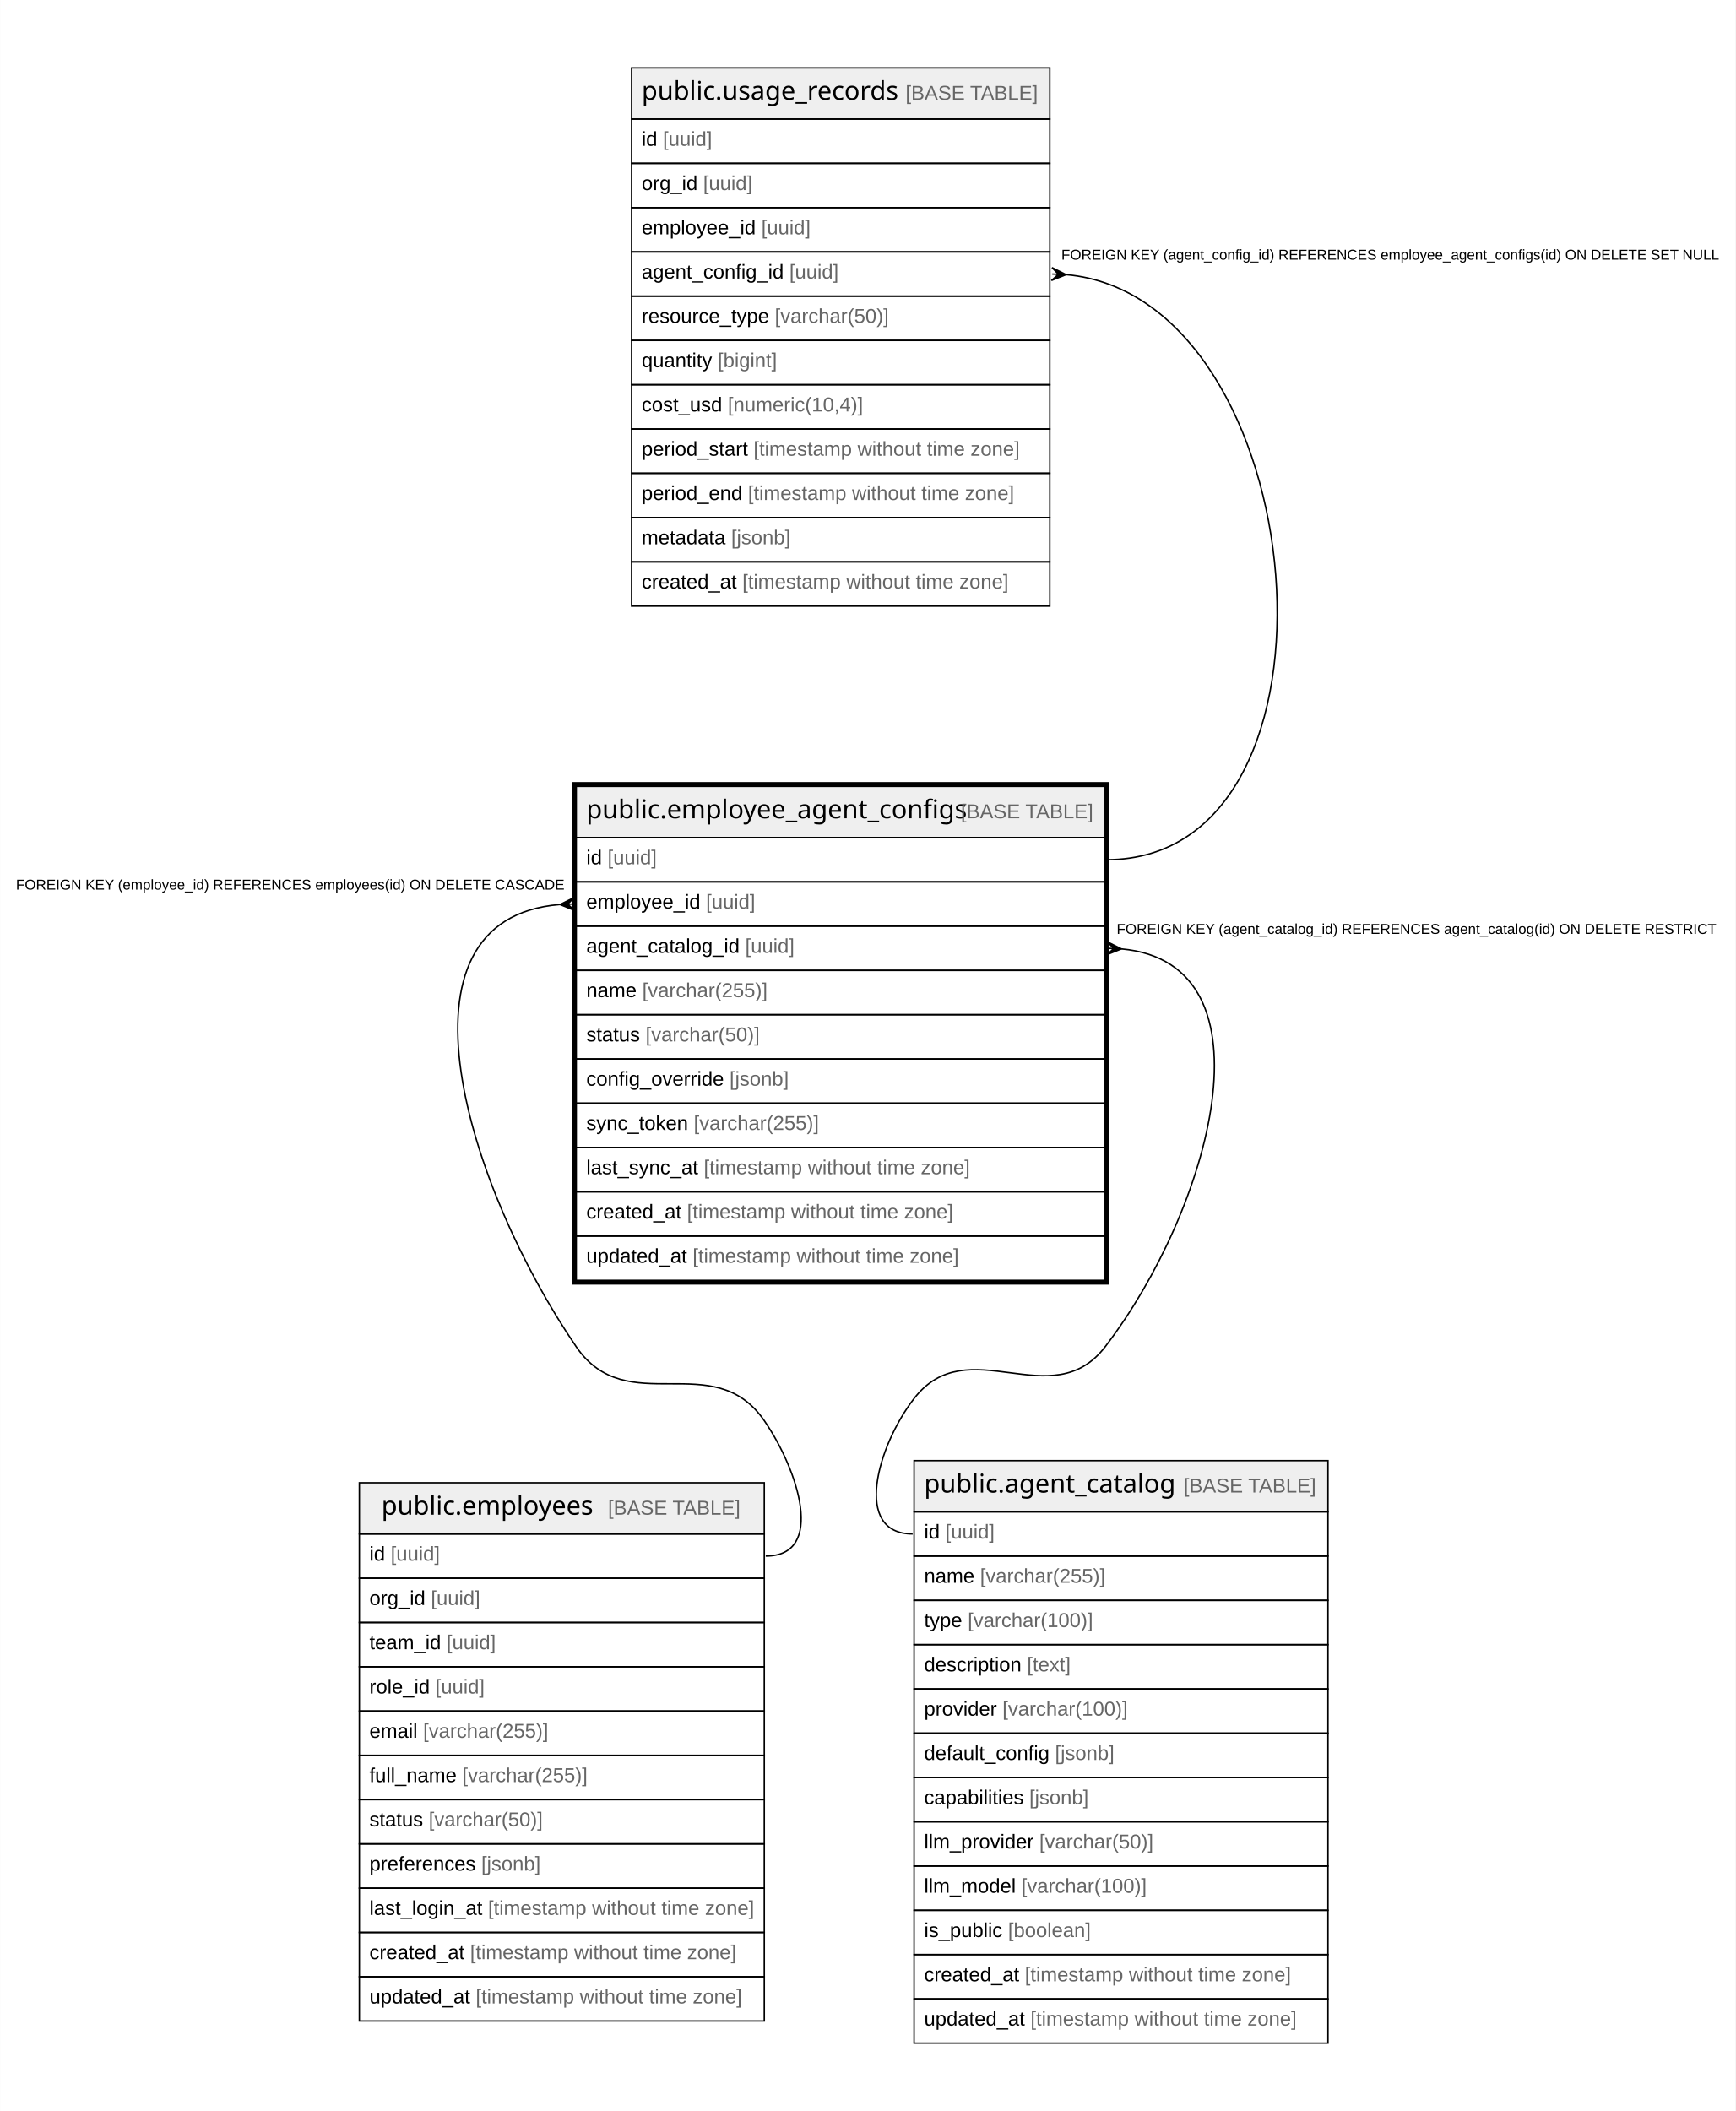
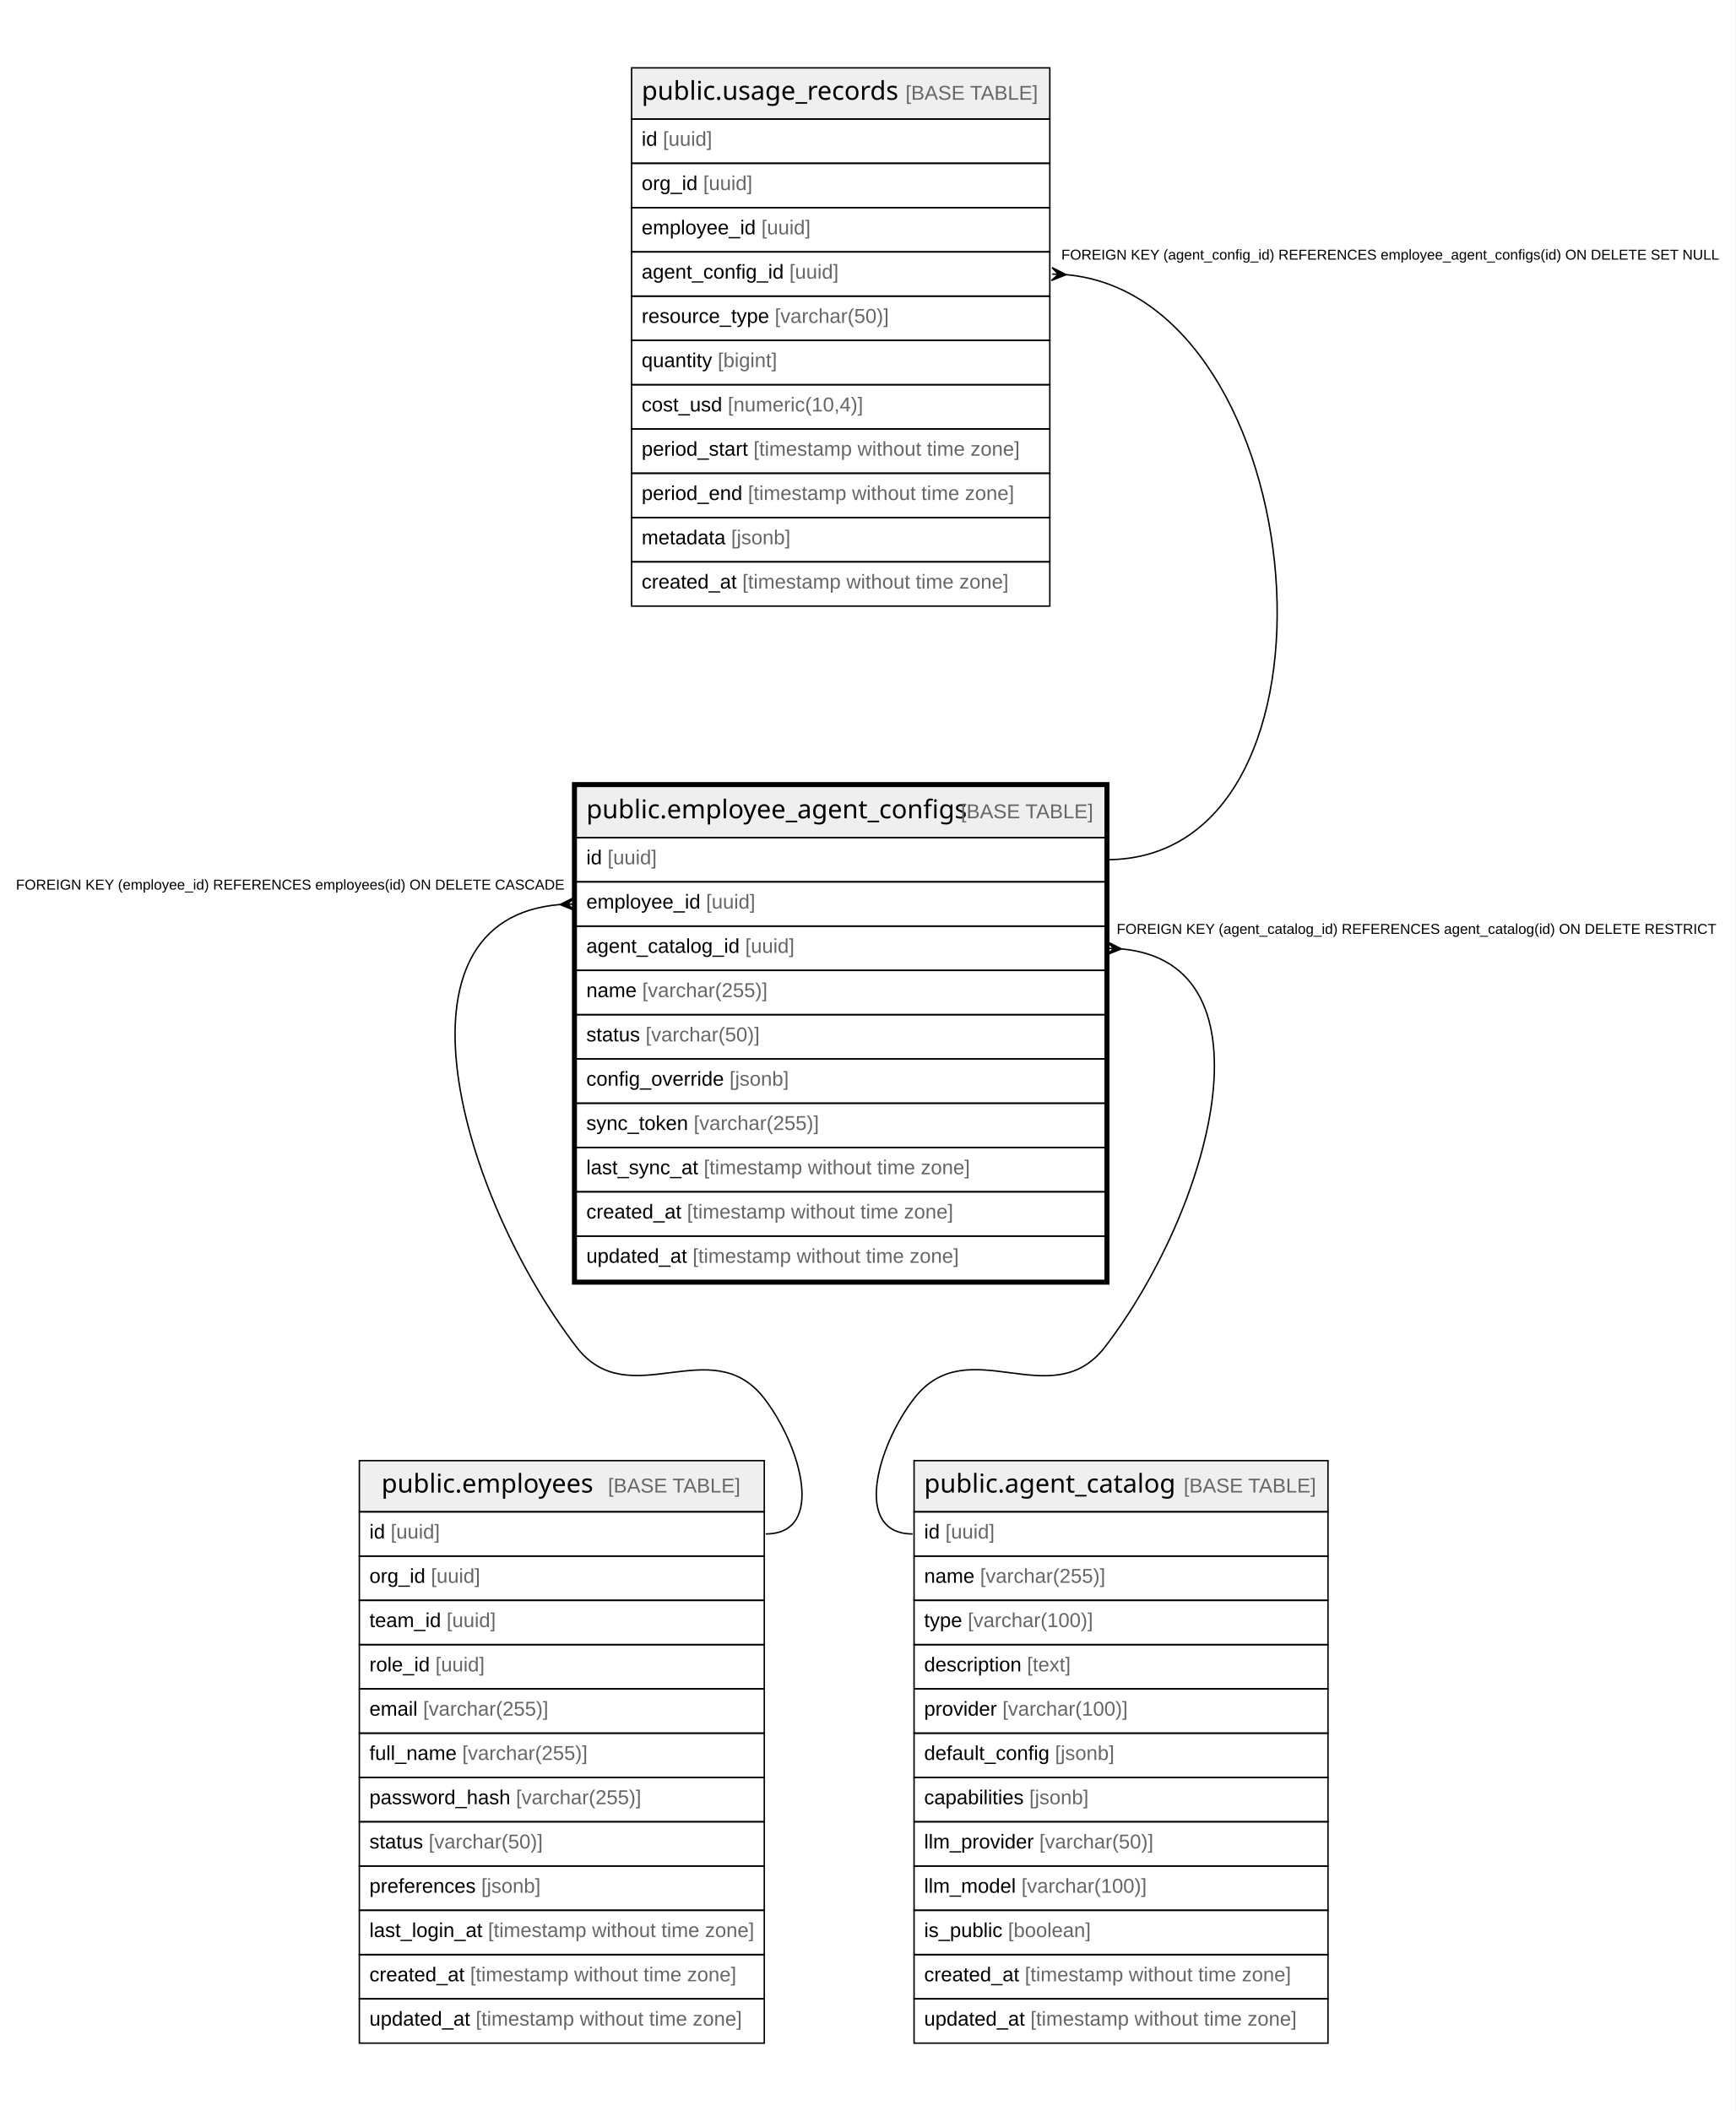
<svg xmlns="http://www.w3.org/2000/svg" width="1207pt" height="1468pt" viewBox="0.00 0.00 1207.16 1468.40">
  <g id="graph0" class="graph" transform="scale(1 1) rotate(0) translate(4 1464.4)">
    <polygon fill="white" stroke="none" points="-4,4 -4,-1464.4 1203.16,-1464.4 1203.16,4 -4,4" />
    <g id="node1" class="node">
      <polygon fill="#efefef" stroke="none" points="396.77,-881.8 396.77,-917.4 764.69,-917.4 764.69,-881.8 396.77,-881.8" />
      <polygon fill="none" stroke="black" points="396.77,-881.8 396.77,-917.4 764.69,-917.4 764.69,-881.8 396.77,-881.8" />
      <text text-anchor="start" x="403.77" y="-895.2" font-family="Arial Bold" font-size="18.00">public.employee_agent_configs</text>
      <text text-anchor="start" x="633.2" y="-895.2" font-family="Arial" font-size="14.00">    </text>
      <text text-anchor="start" x="664.32" y="-895.2" font-family="Arial" font-size="14.00" fill="#666666">[BASE TABLE]</text>
      <polygon fill="none" stroke="black" points="396.77,-851 396.77,-881.8 764.69,-881.8 764.69,-851 396.77,-851" />
      <text text-anchor="start" x="403.77" y="-863.2" font-family="Arial" font-size="14.00">id </text>
      <text text-anchor="start" x="418.56" y="-863.2" font-family="Arial" font-size="14.00" fill="#666666">[uuid]</text>
      <polygon fill="none" stroke="black" points="396.77,-820.2 396.77,-851 764.69,-851 764.69,-820.2 396.77,-820.2" />
      <text text-anchor="start" x="403.77" y="-832.4" font-family="Arial" font-size="14.00">employee_id </text>
      <text text-anchor="start" x="487.05" y="-832.4" font-family="Arial" font-size="14.00" fill="#666666">[uuid]</text>
      <polygon fill="none" stroke="black" points="396.77,-789.4 396.77,-820.2 764.69,-820.2 764.69,-789.4 396.77,-789.4" />
      <text text-anchor="start" x="403.77" y="-801.6" font-family="Arial" font-size="14.00">agent_catalog_id </text>
      <text text-anchor="start" x="514.31" y="-801.6" font-family="Arial" font-size="14.00" fill="#666666">[uuid]</text>
      <polygon fill="none" stroke="black" points="396.77,-758.6 396.77,-789.4 764.69,-789.4 764.69,-758.6 396.77,-758.6" />
      <text text-anchor="start" x="403.77" y="-770.8" font-family="Arial" font-size="14.00">name </text>
      <text text-anchor="start" x="442.68" y="-770.8" font-family="Arial" font-size="14.00" fill="#666666">[varchar(255)]</text>
      <polygon fill="none" stroke="black" points="396.77,-727.8 396.77,-758.6 764.69,-758.6 764.69,-727.8 396.77,-727.8" />
      <text text-anchor="start" x="403.77" y="-740" font-family="Arial" font-size="14.00">status </text>
      <text text-anchor="start" x="445.01" y="-740" font-family="Arial" font-size="14.00" fill="#666666">[varchar(50)]</text>
      <polygon fill="none" stroke="black" points="396.77,-697 396.77,-727.8 764.69,-727.8 764.69,-697 396.77,-697" />
      <text text-anchor="start" x="403.77" y="-709.2" font-family="Arial" font-size="14.00">config_override </text>
      <text text-anchor="start" x="503.39" y="-709.2" font-family="Arial" font-size="14.00" fill="#666666">[jsonb]</text>
      <polygon fill="none" stroke="black" points="396.77,-666.2 396.77,-697 764.69,-697 764.69,-666.2 396.77,-666.2" />
      <text text-anchor="start" x="403.77" y="-678.4" font-family="Arial" font-size="14.00">sync_token </text>
      <text text-anchor="start" x="478.48" y="-678.4" font-family="Arial" font-size="14.00" fill="#666666">[varchar(255)]</text>
      <polygon fill="none" stroke="black" points="396.77,-635.4 396.77,-666.2 764.69,-666.2 764.69,-635.4 396.77,-635.4" />
      <text text-anchor="start" x="403.77" y="-647.6" font-family="Arial" font-size="14.00">last_sync_at </text>
      <text text-anchor="start" x="485.48" y="-647.6" font-family="Arial" font-size="14.00" fill="#666666">[timestamp without time zone]</text>
      <polygon fill="none" stroke="black" points="396.77,-604.6 396.77,-635.4 764.69,-635.4 764.69,-604.6 396.77,-604.6" />
      <text text-anchor="start" x="403.77" y="-616.8" font-family="Arial" font-size="14.00">created_at </text>
      <text text-anchor="start" x="473.82" y="-616.8" font-family="Arial" font-size="14.00" fill="#666666">[timestamp without time zone]</text>
      <polygon fill="none" stroke="black" points="396.77,-573.8 396.77,-604.6 764.69,-604.6 764.69,-573.8 396.77,-573.8" />
      <text text-anchor="start" x="403.77" y="-586" font-family="Arial" font-size="14.00">updated_at </text>
      <text text-anchor="start" x="477.73" y="-586" font-family="Arial" font-size="14.00" fill="#666666">[timestamp without time zone]</text>
      <polygon fill="none" stroke="black" stroke-width="3" points="395.27,-572.3 395.27,-918.9 766.19,-918.9 766.19,-572.3 395.27,-572.3" />
    </g>
    <g id="node3" class="node">
-       <polygon fill="#efefef" stroke="none" points="245.89,-397.4 245.89,-433 527.58,-433 527.58,-397.4 245.89,-397.4" />
-       <polygon fill="none" stroke="black" points="245.89,-397.4 245.89,-433 527.58,-433 527.58,-397.4 245.89,-397.4" />
-       <text text-anchor="start" x="261.25" y="-410.8" font-family="Arial Bold" font-size="18.00">public.employees</text>
-       <text text-anchor="start" x="387.72" y="-410.8" font-family="Arial" font-size="14.00">    </text>
-       <text text-anchor="start" x="418.84" y="-410.8" font-family="Arial" font-size="14.00" fill="#666666">[BASE TABLE]</text>
-       <polygon fill="none" stroke="black" points="245.89,-366.6 245.89,-397.4 527.58,-397.4 527.58,-366.6 245.89,-366.6" />
-       <text text-anchor="start" x="252.89" y="-378.8" font-family="Arial" font-size="14.00">id </text>
-       <text text-anchor="start" x="267.67" y="-378.8" font-family="Arial" font-size="14.00" fill="#666666">[uuid]</text>
-       <polygon fill="none" stroke="black" points="245.89,-335.8 245.89,-366.6 527.58,-366.6 527.58,-335.8 245.89,-335.8" />
-       <text text-anchor="start" x="252.89" y="-348" font-family="Arial" font-size="14.00">org_id </text>
-       <text text-anchor="start" x="295.69" y="-348" font-family="Arial" font-size="14.00" fill="#666666">[uuid]</text>
-       <polygon fill="none" stroke="black" points="245.89,-305 245.89,-335.8 527.58,-335.8 527.58,-305 245.89,-305" />
-       <text text-anchor="start" x="252.89" y="-317.2" font-family="Arial" font-size="14.00">team_id </text>
-       <text text-anchor="start" x="306.58" y="-317.2" font-family="Arial" font-size="14.00" fill="#666666">[uuid]</text>
-       <polygon fill="none" stroke="black" points="245.89,-274.2 245.89,-305 527.58,-305 527.58,-274.2 245.89,-274.2" />
-       <text text-anchor="start" x="252.89" y="-286.4" font-family="Arial" font-size="14.00">role_id </text>
-       <text text-anchor="start" x="298.8" y="-286.4" font-family="Arial" font-size="14.00" fill="#666666">[uuid]</text>
-       <polygon fill="none" stroke="black" points="245.89,-243.4 245.89,-274.2 527.58,-274.2 527.58,-243.4 245.89,-243.4" />
-       <text text-anchor="start" x="252.89" y="-255.6" font-family="Arial" font-size="14.00">email </text>
-       <text text-anchor="start" x="290.23" y="-255.6" font-family="Arial" font-size="14.00" fill="#666666">[varchar(255)]</text>
-       <polygon fill="none" stroke="black" points="245.89,-212.6 245.89,-243.4 527.58,-243.4 527.58,-212.6 245.89,-212.6" />
-       <text text-anchor="start" x="252.89" y="-224.8" font-family="Arial" font-size="14.00">full_name </text>
-       <text text-anchor="start" x="317.48" y="-224.8" font-family="Arial" font-size="14.00" fill="#666666">[varchar(255)]</text>
-       <polygon fill="none" stroke="black" points="245.89,-181.8 245.89,-212.6 527.58,-212.6 527.58,-181.8 245.89,-181.8" />
-       <text text-anchor="start" x="252.89" y="-194" font-family="Arial" font-size="14.00">status </text>
-       <text text-anchor="start" x="294.13" y="-194" font-family="Arial" font-size="14.00" fill="#666666">[varchar(50)]</text>
-       <polygon fill="none" stroke="black" points="245.89,-151 245.89,-181.8 527.58,-181.8 527.58,-151 245.89,-151" />
-       <text text-anchor="start" x="252.89" y="-163.2" font-family="Arial" font-size="14.00">preferences </text>
-       <text text-anchor="start" x="330.71" y="-163.2" font-family="Arial" font-size="14.00" fill="#666666">[jsonb]</text>
-       <polygon fill="none" stroke="black" points="245.89,-120.2 245.89,-151 527.58,-151 527.58,-120.2 245.89,-120.2" />
-       <text text-anchor="start" x="252.89" y="-132.4" font-family="Arial" font-size="14.00">last_login_at </text>
-       <text text-anchor="start" x="335.39" y="-132.4" font-family="Arial" font-size="14.00" fill="#666666">[timestamp without time zone]</text>
-       <polygon fill="none" stroke="black" points="245.89,-89.4 245.89,-120.2 527.58,-120.2 527.58,-89.4 245.89,-89.4" />
-       <text text-anchor="start" x="252.89" y="-101.6" font-family="Arial" font-size="14.00">created_at </text>
-       <text text-anchor="start" x="322.94" y="-101.6" font-family="Arial" font-size="14.00" fill="#666666">[timestamp without time zone]</text>
-       <polygon fill="none" stroke="black" points="245.89,-58.6 245.89,-89.4 527.58,-89.4 527.58,-58.6 245.89,-58.6" />
-       <text text-anchor="start" x="252.89" y="-70.8" font-family="Arial" font-size="14.00">updated_at </text>
-       <text text-anchor="start" x="326.85" y="-70.8" font-family="Arial" font-size="14.00" fill="#666666">[timestamp without time zone]</text>
+       <polygon fill="#efefef" stroke="none" points="245.89,-412.8 245.89,-448.4 527.58,-448.4 527.58,-412.8 245.89,-412.8" />
+       <polygon fill="none" stroke="black" points="245.89,-412.8 245.89,-448.4 527.58,-448.4 527.58,-412.8 245.89,-412.8" />
+       <text text-anchor="start" x="261.25" y="-426.2" font-family="Arial Bold" font-size="18.00">public.employees</text>
+       <text text-anchor="start" x="387.72" y="-426.2" font-family="Arial" font-size="14.00">    </text>
+       <text text-anchor="start" x="418.84" y="-426.2" font-family="Arial" font-size="14.00" fill="#666666">[BASE TABLE]</text>
+       <polygon fill="none" stroke="black" points="245.89,-382 245.89,-412.8 527.58,-412.8 527.58,-382 245.89,-382" />
+       <text text-anchor="start" x="252.89" y="-394.2" font-family="Arial" font-size="14.00">id </text>
+       <text text-anchor="start" x="267.67" y="-394.2" font-family="Arial" font-size="14.00" fill="#666666">[uuid]</text>
+       <polygon fill="none" stroke="black" points="245.89,-351.2 245.89,-382 527.58,-382 527.58,-351.2 245.89,-351.2" />
+       <text text-anchor="start" x="252.89" y="-363.4" font-family="Arial" font-size="14.00">org_id </text>
+       <text text-anchor="start" x="295.69" y="-363.4" font-family="Arial" font-size="14.00" fill="#666666">[uuid]</text>
+       <polygon fill="none" stroke="black" points="245.89,-320.4 245.89,-351.2 527.58,-351.2 527.58,-320.4 245.89,-320.4" />
+       <text text-anchor="start" x="252.89" y="-332.6" font-family="Arial" font-size="14.00">team_id </text>
+       <text text-anchor="start" x="306.58" y="-332.6" font-family="Arial" font-size="14.00" fill="#666666">[uuid]</text>
+       <polygon fill="none" stroke="black" points="245.89,-289.6 245.89,-320.4 527.58,-320.4 527.58,-289.6 245.89,-289.6" />
+       <text text-anchor="start" x="252.89" y="-301.8" font-family="Arial" font-size="14.00">role_id </text>
+       <text text-anchor="start" x="298.8" y="-301.8" font-family="Arial" font-size="14.00" fill="#666666">[uuid]</text>
+       <polygon fill="none" stroke="black" points="245.89,-258.8 245.89,-289.6 527.58,-289.6 527.58,-258.8 245.89,-258.8" />
+       <text text-anchor="start" x="252.89" y="-271" font-family="Arial" font-size="14.00">email </text>
+       <text text-anchor="start" x="290.23" y="-271" font-family="Arial" font-size="14.00" fill="#666666">[varchar(255)]</text>
+       <polygon fill="none" stroke="black" points="245.89,-228 245.89,-258.8 527.58,-258.8 527.58,-228 245.89,-228" />
+       <text text-anchor="start" x="252.89" y="-240.2" font-family="Arial" font-size="14.00">full_name </text>
+       <text text-anchor="start" x="317.48" y="-240.2" font-family="Arial" font-size="14.00" fill="#666666">[varchar(255)]</text>
+       <polygon fill="none" stroke="black" points="245.89,-197.2 245.89,-228 527.58,-228 527.58,-197.2 245.89,-197.2" />
+       <text text-anchor="start" x="252.89" y="-209.4" font-family="Arial" font-size="14.00">password_hash </text>
+       <text text-anchor="start" x="354.84" y="-209.4" font-family="Arial" font-size="14.00" fill="#666666">[varchar(255)]</text>
+       <polygon fill="none" stroke="black" points="245.89,-166.4 245.89,-197.2 527.58,-197.2 527.58,-166.4 245.89,-166.4" />
+       <text text-anchor="start" x="252.89" y="-178.6" font-family="Arial" font-size="14.00">status </text>
+       <text text-anchor="start" x="294.13" y="-178.6" font-family="Arial" font-size="14.00" fill="#666666">[varchar(50)]</text>
+       <polygon fill="none" stroke="black" points="245.89,-135.6 245.89,-166.4 527.58,-166.4 527.58,-135.6 245.89,-135.6" />
+       <text text-anchor="start" x="252.89" y="-147.8" font-family="Arial" font-size="14.00">preferences </text>
+       <text text-anchor="start" x="330.71" y="-147.8" font-family="Arial" font-size="14.00" fill="#666666">[jsonb]</text>
+       <polygon fill="none" stroke="black" points="245.89,-104.8 245.89,-135.6 527.58,-135.6 527.58,-104.8 245.89,-104.8" />
+       <text text-anchor="start" x="252.89" y="-117" font-family="Arial" font-size="14.00">last_login_at </text>
+       <text text-anchor="start" x="335.39" y="-117" font-family="Arial" font-size="14.00" fill="#666666">[timestamp without time zone]</text>
+       <polygon fill="none" stroke="black" points="245.89,-74 245.89,-104.8 527.58,-104.8 527.58,-74 245.89,-74" />
+       <text text-anchor="start" x="252.89" y="-86.2" font-family="Arial" font-size="14.00">created_at </text>
+       <text text-anchor="start" x="322.94" y="-86.2" font-family="Arial" font-size="14.00" fill="#666666">[timestamp without time zone]</text>
+       <polygon fill="none" stroke="black" points="245.89,-43.2 245.89,-74 527.58,-74 527.58,-43.2 245.89,-43.2" />
+       <text text-anchor="start" x="252.89" y="-55.4" font-family="Arial" font-size="14.00">updated_at </text>
+       <text text-anchor="start" x="326.85" y="-55.4" font-family="Arial" font-size="14.00" fill="#666666">[timestamp without time zone]</text>
    </g>
    <g id="edge2" class="edge">
-       <path fill="none" stroke="black" d="M385.35,-835.2C262.09,-825.37 321.54,-637.62 396.77,-527.6 432.03,-476.04 492.13,-527.63 527.58,-476.2 551.34,-441.73 570.45,-382 528.58,-382" />
-       <polygon fill="black" stroke="black" points="385.45,-835.2 395.26,-840.08 390.78,-835.41 395.1,-835.57 395.1,-835.57 395.1,-835.57 390.78,-835.41 395.61,-831.09 385.45,-835.2" />
+       <path fill="none" stroke="black" d="M385.34,-835.19C261.79,-825.16 315.82,-633.48 396.77,-527.6 433.39,-479.7 490.78,-539.37 527.58,-491.6 553.13,-458.43 570.45,-397.4 528.58,-397.4" />
+       <polygon fill="black" stroke="black" points="385.45,-835.19 395.26,-840.08 390.78,-835.4 395.1,-835.57 395.1,-835.57 395.1,-835.57 390.78,-835.4 395.62,-831.09 385.45,-835.19" />
      <text text-anchor="start" x="7" y="-845.6" font-family="Arial" font-size="10.00">FOREIGN KEY (employee_id) REFERENCES employees(id) ON DELETE CASCADE</text>
    </g>
    <g id="node4" class="node">
      <polygon fill="#efefef" stroke="none" points="631.77,-412.8 631.77,-448.4 919.7,-448.4 919.7,-412.8 631.77,-412.8" />
      <polygon fill="none" stroke="black" points="631.77,-412.8 631.77,-448.4 919.7,-448.4 919.7,-412.8 631.77,-412.8" />
      <text text-anchor="start" x="638.77" y="-426.2" font-family="Arial Bold" font-size="18.00">public.agent_catalog</text>
      <text text-anchor="start" x="788.21" y="-426.2" font-family="Arial" font-size="14.00">    </text>
      <text text-anchor="start" x="819.32" y="-426.2" font-family="Arial" font-size="14.00" fill="#666666">[BASE TABLE]</text>
      <polygon fill="none" stroke="black" points="631.77,-382 631.77,-412.8 919.7,-412.8 919.7,-382 631.77,-382" />
      <text text-anchor="start" x="638.77" y="-394.2" font-family="Arial" font-size="14.00">id </text>
      <text text-anchor="start" x="653.55" y="-394.2" font-family="Arial" font-size="14.00" fill="#666666">[uuid]</text>
      <polygon fill="none" stroke="black" points="631.77,-351.2 631.77,-382 919.7,-382 919.7,-351.2 631.77,-351.2" />
      <text text-anchor="start" x="638.77" y="-363.4" font-family="Arial" font-size="14.00">name </text>
      <text text-anchor="start" x="677.68" y="-363.4" font-family="Arial" font-size="14.00" fill="#666666">[varchar(255)]</text>
      <polygon fill="none" stroke="black" points="631.77,-320.4 631.77,-351.2 919.7,-351.2 919.7,-320.4 631.77,-320.4" />
      <text text-anchor="start" x="638.77" y="-332.6" font-family="Arial" font-size="14.00">type </text>
      <text text-anchor="start" x="669.12" y="-332.6" font-family="Arial" font-size="14.00" fill="#666666">[varchar(100)]</text>
      <polygon fill="none" stroke="black" points="631.77,-289.6 631.77,-320.4 919.7,-320.4 919.7,-289.6 631.77,-289.6" />
      <text text-anchor="start" x="638.77" y="-301.8" font-family="Arial" font-size="14.00">description </text>
      <text text-anchor="start" x="710.36" y="-301.8" font-family="Arial" font-size="14.00" fill="#666666">[text]</text>
      <polygon fill="none" stroke="black" points="631.77,-258.8 631.77,-289.6 919.7,-289.6 919.7,-258.8 631.77,-258.8" />
      <text text-anchor="start" x="638.77" y="-271" font-family="Arial" font-size="14.00">provider </text>
      <text text-anchor="start" x="693.24" y="-271" font-family="Arial" font-size="14.00" fill="#666666">[varchar(100)]</text>
      <polygon fill="none" stroke="black" points="631.77,-228 631.77,-258.8 919.7,-258.8 919.7,-228 631.77,-228" />
      <text text-anchor="start" x="638.77" y="-240.2" font-family="Arial" font-size="14.00">default_config </text>
      <text text-anchor="start" x="729.84" y="-240.2" font-family="Arial" font-size="14.00" fill="#666666">[jsonb]</text>
      <polygon fill="none" stroke="black" points="631.77,-197.2 631.77,-228 919.7,-228 919.7,-197.2 631.77,-197.2" />
      <text text-anchor="start" x="638.77" y="-209.4" font-family="Arial" font-size="14.00">capabilities </text>
      <text text-anchor="start" x="711.92" y="-209.4" font-family="Arial" font-size="14.00" fill="#666666">[jsonb]</text>
      <polygon fill="none" stroke="black" points="631.77,-166.4 631.77,-197.2 919.7,-197.2 919.7,-166.4 631.77,-166.4" />
      <text text-anchor="start" x="638.77" y="-178.6" font-family="Arial" font-size="14.00">llm_provider </text>
      <text text-anchor="start" x="718.9" y="-178.6" font-family="Arial" font-size="14.00" fill="#666666">[varchar(50)]</text>
      <polygon fill="none" stroke="black" points="631.77,-135.6 631.77,-166.4 919.7,-166.4 919.7,-135.6 631.77,-135.6" />
      <text text-anchor="start" x="638.77" y="-147.8" font-family="Arial" font-size="14.00">llm_model </text>
      <text text-anchor="start" x="706.46" y="-147.8" font-family="Arial" font-size="14.00" fill="#666666">[varchar(100)]</text>
      <polygon fill="none" stroke="black" points="631.77,-104.8 631.77,-135.6 919.7,-135.6 919.7,-104.8 631.77,-104.8" />
      <text text-anchor="start" x="638.77" y="-117" font-family="Arial" font-size="14.00">is_public </text>
      <text text-anchor="start" x="697.13" y="-117" font-family="Arial" font-size="14.00" fill="#666666">[boolean]</text>
      <polygon fill="none" stroke="black" points="631.77,-74 631.77,-104.8 919.7,-104.8 919.7,-74 631.77,-74" />
      <text text-anchor="start" x="638.77" y="-86.2" font-family="Arial" font-size="14.00">created_at </text>
      <text text-anchor="start" x="708.81" y="-86.2" font-family="Arial" font-size="14.00" fill="#666666">[timestamp without time zone]</text>
      <polygon fill="none" stroke="black" points="631.77,-43.2 631.77,-74 919.7,-74 919.7,-43.2 631.77,-43.2" />
      <text text-anchor="start" x="638.77" y="-55.4" font-family="Arial" font-size="14.00">updated_at </text>
      <text text-anchor="start" x="712.73" y="-55.4" font-family="Arial" font-size="14.00" fill="#666666">[timestamp without time zone]</text>
    </g>
    <g id="edge3" class="edge">
      <path fill="none" stroke="black" d="M776.08,-804.34C885.99,-794.35 837.54,-622.44 764.69,-527.6 727.41,-479.06 669.22,-540.01 631.77,-491.6 606.15,-458.48 588.9,-397.4 630.77,-397.4" />
      <polygon fill="black" stroke="black" points="776.02,-804.35 765.83,-800.29 770.69,-804.58 766.36,-804.77 766.36,-804.77 766.36,-804.77 770.69,-804.58 766.22,-809.28 776.02,-804.35" />
      <text text-anchor="start" x="772.69" y="-814.8" font-family="Arial" font-size="10.00">FOREIGN KEY (agent_catalog_id) REFERENCES agent_catalog(id) ON DELETE RESTRICT</text>
    </g>
    <g id="node2" class="node">
      <polygon fill="#efefef" stroke="none" points="435.26,-1381.6 435.26,-1417.2 726.2,-1417.2 726.2,-1381.6 435.26,-1381.6" />
      <polygon fill="none" stroke="black" points="435.26,-1381.6 435.26,-1417.2 726.2,-1417.2 726.2,-1381.6 435.26,-1381.6" />
      <text text-anchor="start" x="442.26" y="-1395" font-family="Arial Bold" font-size="18.00">public.usage_records</text>
      <text text-anchor="start" x="594.71" y="-1395" font-family="Arial" font-size="14.00">    </text>
      <text text-anchor="start" x="625.83" y="-1395" font-family="Arial" font-size="14.00" fill="#666666">[BASE TABLE]</text>
      <polygon fill="none" stroke="black" points="435.26,-1350.8 435.26,-1381.6 726.2,-1381.6 726.2,-1350.8 435.26,-1350.8" />
      <text text-anchor="start" x="442.26" y="-1363" font-family="Arial" font-size="14.00">id </text>
      <text text-anchor="start" x="457.05" y="-1363" font-family="Arial" font-size="14.00" fill="#666666">[uuid]</text>
      <polygon fill="none" stroke="black" points="435.26,-1320 435.26,-1350.8 726.2,-1350.8 726.2,-1320 435.26,-1320" />
      <text text-anchor="start" x="442.26" y="-1332.2" font-family="Arial" font-size="14.00">org_id </text>
      <text text-anchor="start" x="485.07" y="-1332.2" font-family="Arial" font-size="14.00" fill="#666666">[uuid]</text>
      <polygon fill="none" stroke="black" points="435.26,-1289.2 435.26,-1320 726.2,-1320 726.2,-1289.2 435.26,-1289.2" />
      <text text-anchor="start" x="442.26" y="-1301.4" font-family="Arial" font-size="14.00">employee_id </text>
      <text text-anchor="start" x="525.54" y="-1301.4" font-family="Arial" font-size="14.00" fill="#666666">[uuid]</text>
      <polygon fill="none" stroke="black" points="435.26,-1258.4 435.26,-1289.2 726.2,-1289.2 726.2,-1258.4 435.26,-1258.4" />
      <text text-anchor="start" x="442.26" y="-1270.6" font-family="Arial" font-size="14.00">agent_config_id </text>
      <text text-anchor="start" x="545.02" y="-1270.6" font-family="Arial" font-size="14.00" fill="#666666">[uuid]</text>
      <polygon fill="none" stroke="black" points="435.26,-1227.6 435.26,-1258.4 726.2,-1258.4 726.2,-1227.6 435.26,-1227.6" />
      <text text-anchor="start" x="442.26" y="-1239.8" font-family="Arial" font-size="14.00">resource_type </text>
      <text text-anchor="start" x="534.87" y="-1239.8" font-family="Arial" font-size="14.00" fill="#666666">[varchar(50)]</text>
      <polygon fill="none" stroke="black" points="435.26,-1196.8 435.26,-1227.6 726.2,-1227.6 726.2,-1196.8 435.26,-1196.8" />
      <text text-anchor="start" x="442.26" y="-1209" font-family="Arial" font-size="14.00">quantity </text>
      <text text-anchor="start" x="495.19" y="-1209" font-family="Arial" font-size="14.00" fill="#666666">[bigint]</text>
      <polygon fill="none" stroke="black" points="435.26,-1166 435.26,-1196.8 726.2,-1196.8 726.2,-1166 435.26,-1166" />
      <text text-anchor="start" x="442.26" y="-1178.2" font-family="Arial" font-size="14.00">cost_usd </text>
      <text text-anchor="start" x="502.19" y="-1178.2" font-family="Arial" font-size="14.00" fill="#666666">[numeric(10,4)]</text>
      <polygon fill="none" stroke="black" points="435.26,-1135.2 435.26,-1166 726.2,-1166 726.2,-1135.2 435.26,-1135.2" />
      <text text-anchor="start" x="442.26" y="-1147.4" font-family="Arial" font-size="14.00">period_start </text>
      <text text-anchor="start" x="520.08" y="-1147.4" font-family="Arial" font-size="14.00" fill="#666666">[timestamp without time zone]</text>
      <polygon fill="none" stroke="black" points="435.26,-1104.4 435.26,-1135.2 726.2,-1135.2 726.2,-1104.4 435.26,-1104.4" />
      <text text-anchor="start" x="442.26" y="-1116.6" font-family="Arial" font-size="14.00">period_end </text>
      <text text-anchor="start" x="516.22" y="-1116.6" font-family="Arial" font-size="14.00" fill="#666666">[timestamp without time zone]</text>
      <polygon fill="none" stroke="black" points="435.26,-1073.6 435.26,-1104.4 726.2,-1104.4 726.2,-1073.6 435.26,-1073.6" />
      <text text-anchor="start" x="442.26" y="-1085.8" font-family="Arial" font-size="14.00">metadata </text>
      <text text-anchor="start" x="504.53" y="-1085.8" font-family="Arial" font-size="14.00" fill="#666666">[jsonb]</text>
      <polygon fill="none" stroke="black" points="435.26,-1042.8 435.26,-1073.6 726.2,-1073.6 726.2,-1042.8 435.26,-1042.8" />
      <text text-anchor="start" x="442.26" y="-1055" font-family="Arial" font-size="14.00">created_at </text>
      <text text-anchor="start" x="512.31" y="-1055" font-family="Arial" font-size="14.00" fill="#666666">[timestamp without time zone]</text>
    </g>
    <g id="edge1" class="edge">
      <path fill="none" stroke="black" d="M737.43,-1273.36C910.46,-1258.43 944.1,-866.4 765.69,-866.4" />
      <polygon fill="black" stroke="black" points="737.52,-1273.36 727.34,-1269.29 732.2,-1273.59 727.87,-1273.77 727.87,-1273.77 727.87,-1273.77 732.2,-1273.59 727.73,-1278.28 737.52,-1273.36" />
      <text text-anchor="start" x="734.2" y="-1283.8" font-family="Arial" font-size="10.00">FOREIGN KEY (agent_config_id) REFERENCES employee_agent_configs(id) ON DELETE SET NULL</text>
    </g>
  </g>
</svg>
